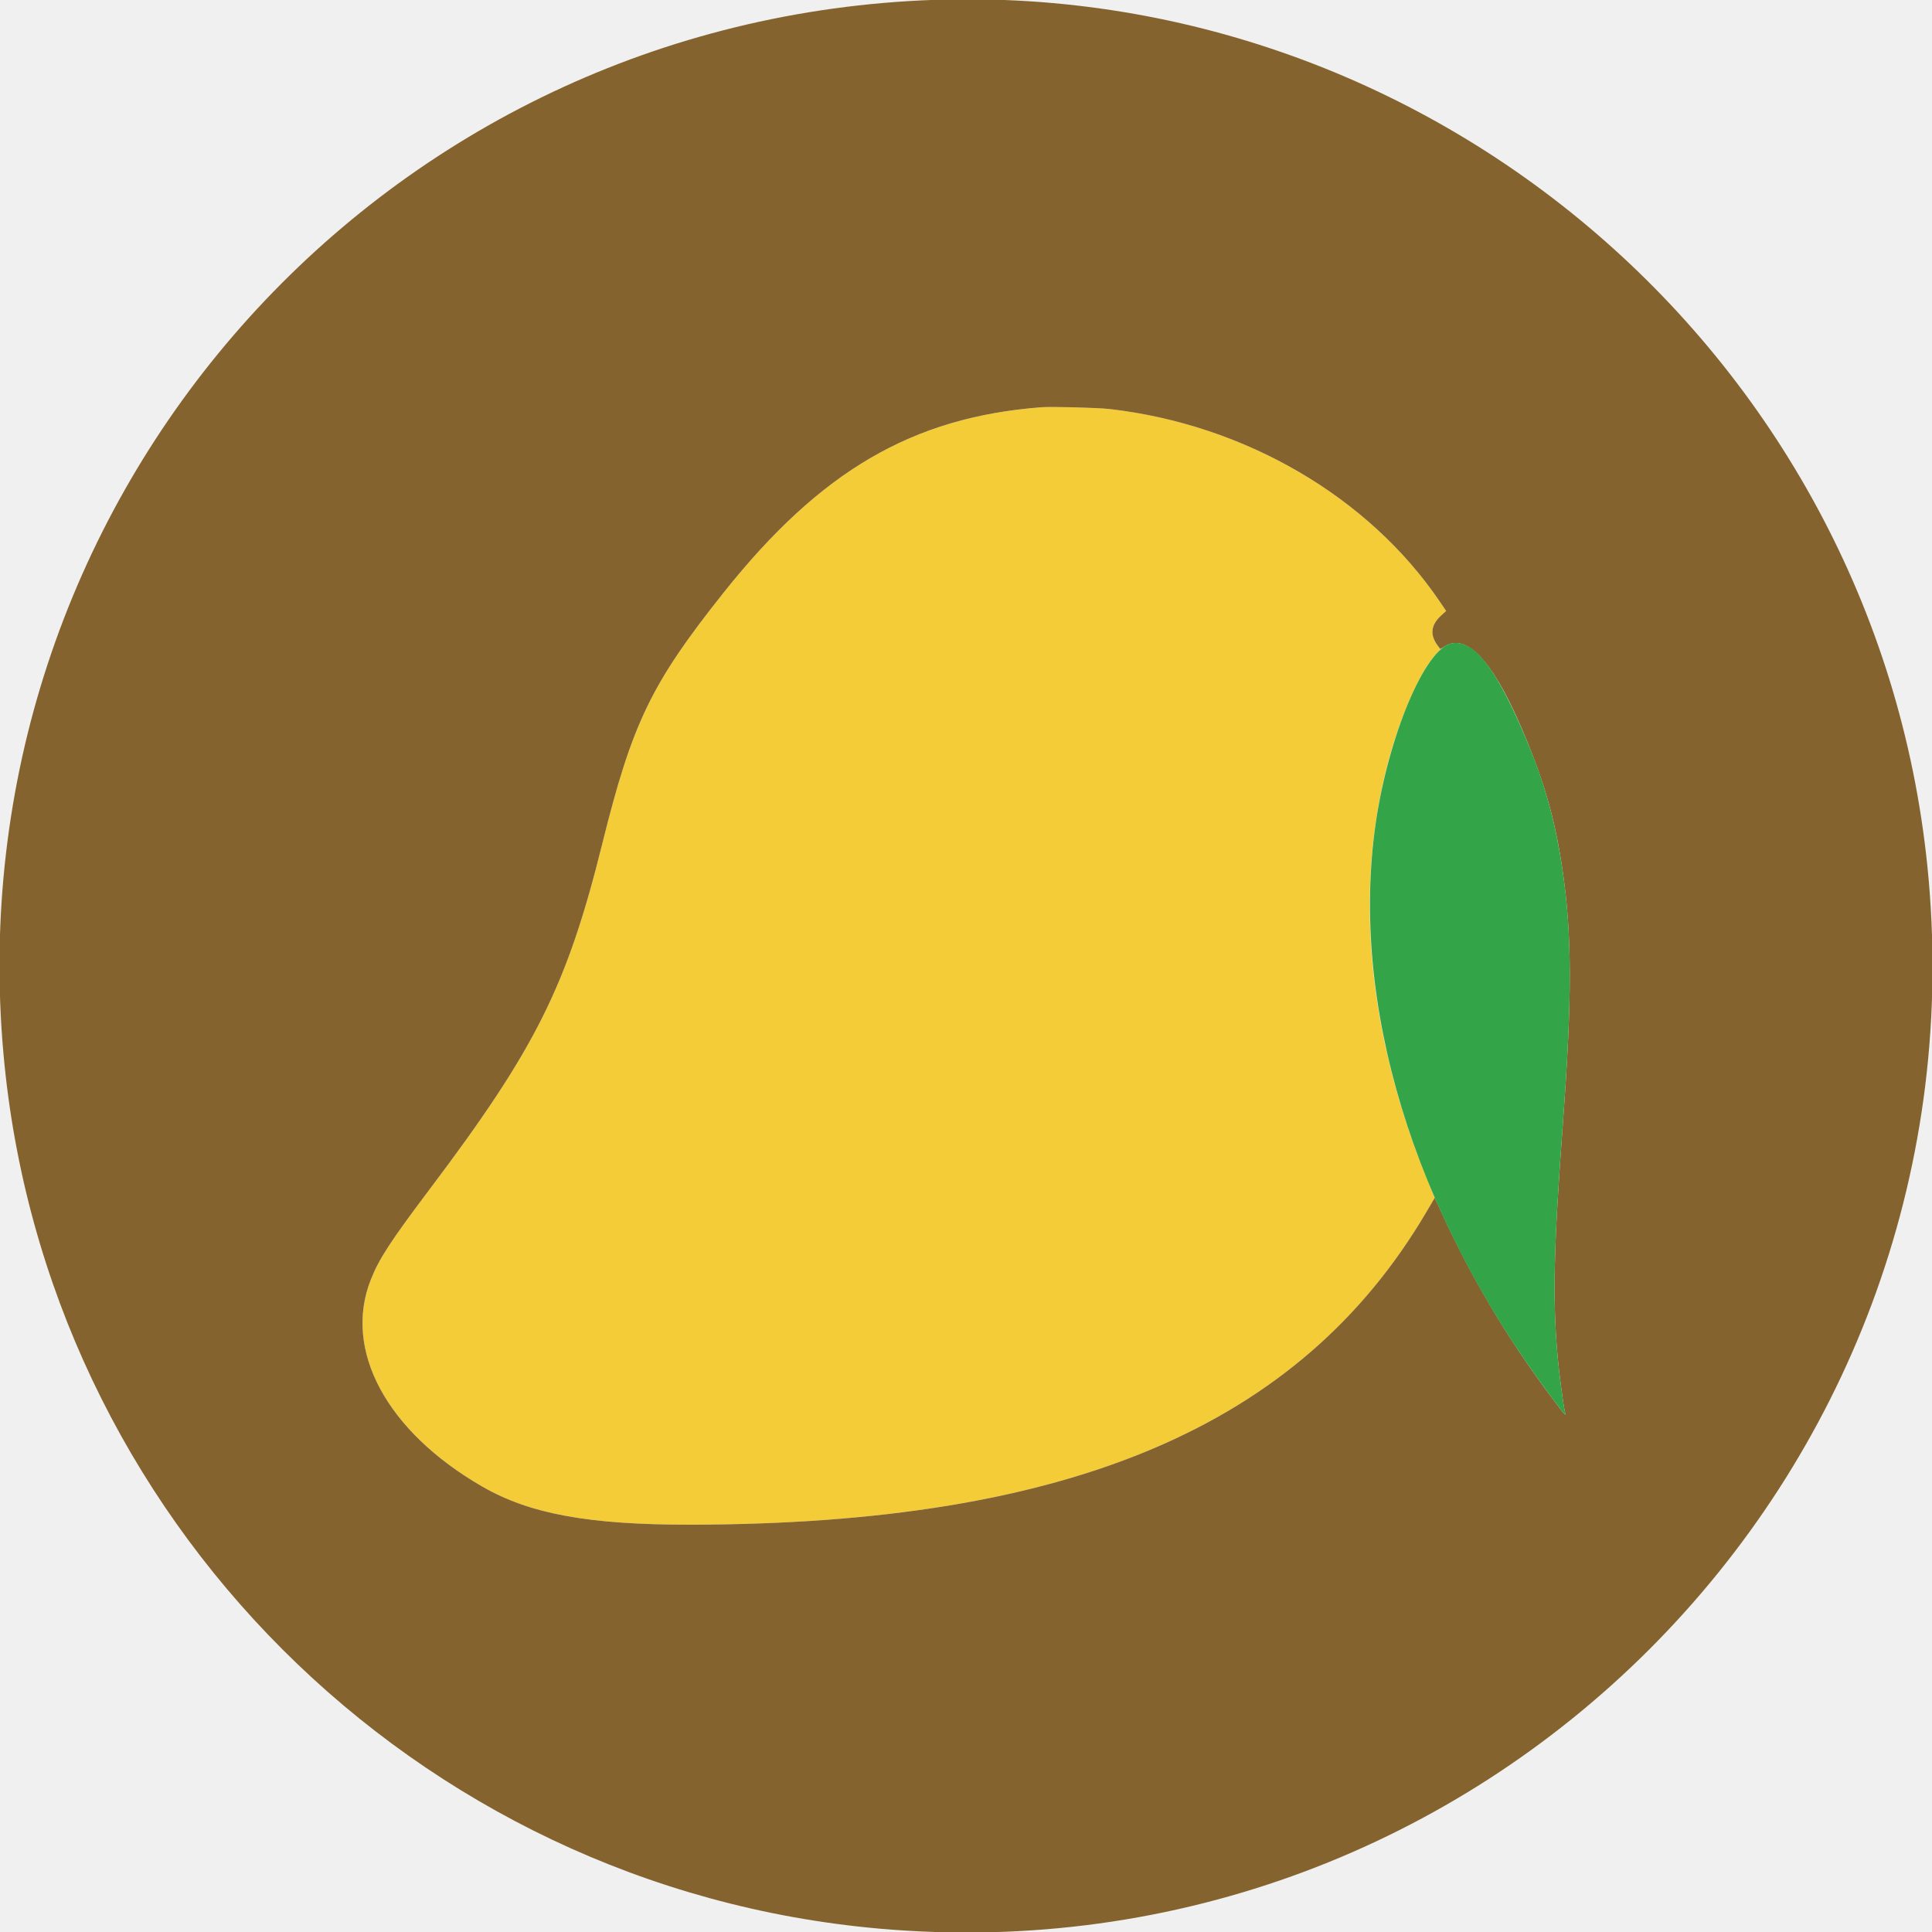
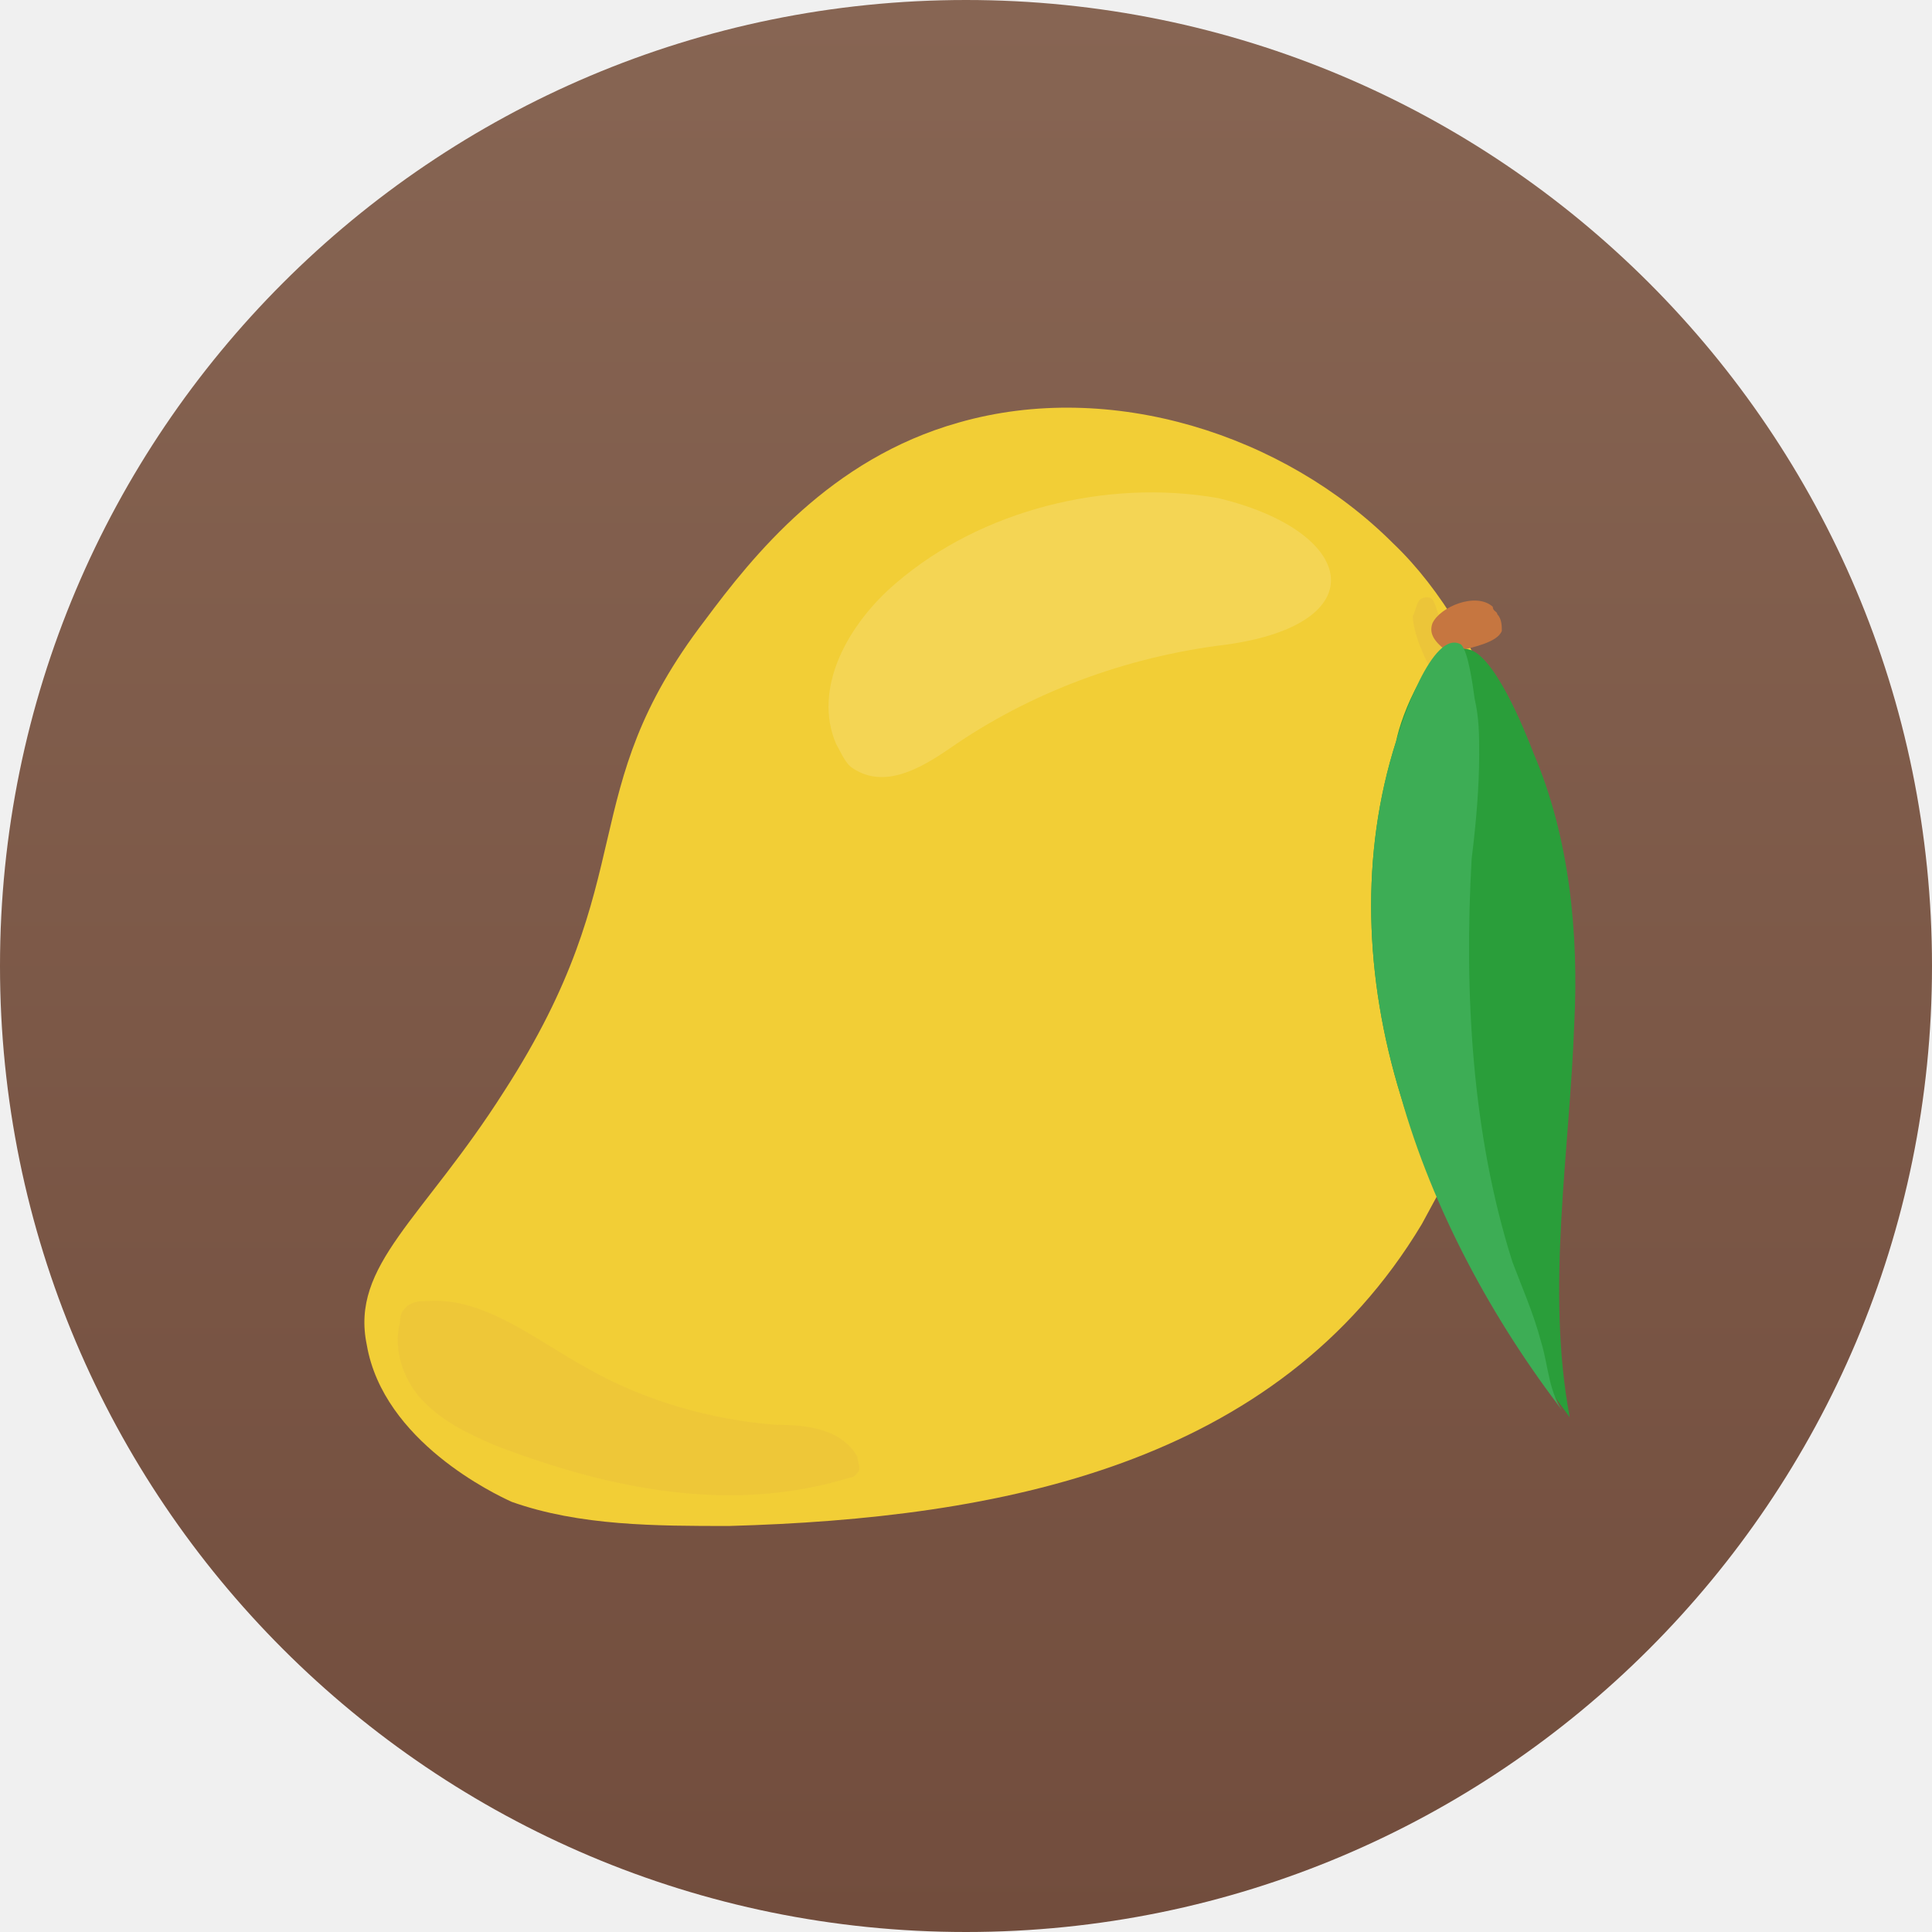
- <svg xmlns="http://www.w3.org/2000/svg" id="svg" version="1.1" width="400" height="400" viewBox="0, 0, 400,400">
-   <g id="svgg">
-     <path id="path0" d="M215.500 84.321 C 188.853 86.405,169.865 97.500,149.809 122.705 C 134.822 141.540,130.908 149.643,124.692 174.700 C 117.404 204.076,110.933 217.050,89.134 245.984 C 80.864 256.960,78.520 260.550,76.792 264.883 C 70.962 279.498,80.039 296.368,99.883 307.799 C 109.705 313.457,121.929 315.694,142.900 315.670 C 221.581 315.580,269.476 295.173,295.489 250.656 L 297.033 248.013 295.234 243.556 C 283.177 213.706,280.438 184.659,287.207 158.449 C 289.721 148.717,294.013 138.935,297.323 135.396 L 298.236 134.420 297.724 133.749 C 295.986 131.470,296.211 129.397,298.414 127.396 L 299.410 126.492 298.054 124.496 C 283.347 102.844,257.750 87.917,229.800 84.693 C 227.236 84.397,217.699 84.149,215.500 84.321 " stroke="none" fill="#f3cc37" fill-rule="evenodd" />
-     <path id="path1" d="M188.200 0.221 C 75.250 7.050,-9.345 105.357,0.710 218.100 C 9.277 314.160,85.840 390.723,181.900 399.290 C 306.482 410.401,410.401 306.482,399.290 181.900 C 389.715 74.534,295.812 -6.285,188.200 0.221 M229.800 84.693 C 257.750 87.917,283.347 102.844,298.054 124.496 L 299.410 126.492 298.414 127.396 C 296.218 129.390,295.987 131.471,297.709 133.729 L 298.205 134.380 299.162 133.786 C 303.486 131.098,308.779 136.529,314.484 149.509 C 319.419 160.735,321.867 169.011,323.475 179.900 C 325.479 193.475,325.510 206.445,323.600 232.300 C 321.648 258.725,321.421 268.900,322.511 281.100 C 322.806 284.397,323.641 290.699,323.987 292.241 C 324.234 293.341,324.287 293.400,320.672 288.550 C 311.997 276.911,304.464 264.205,298.496 251.143 L 297.054 247.986 295.252 251.043 C 269.154 295.315,221.381 315.580,142.900 315.670 C 121.929 315.694,109.705 313.457,99.883 307.799 C 80.039 296.368,70.962 279.498,76.792 264.883 C 78.520 260.550,80.864 256.960,89.134 245.984 C 110.933 217.050,117.404 204.076,124.692 174.700 C 130.908 149.643,134.822 141.540,149.809 122.705 C 169.865 97.500,188.853 86.405,215.500 84.321 C 217.699 84.149,227.236 84.397,229.800 84.693 " stroke="none" fill="#84632e" fill-rule="evenodd" />
-     <path id="path2" d="M300.472 133.209 C 295.017 134.354,287.418 152.459,284.818 170.500 C 279.459 207.700,292.561 250.837,320.672 288.550 C 324.287 293.400,324.234 293.341,323.987 292.241 C 323.641 290.699,322.806 284.397,322.511 281.100 C 321.421 268.900,321.648 258.725,323.600 232.300 C 325.510 206.445,325.479 193.475,323.475 179.900 C 322.132 170.806,320.023 162.941,316.815 155.060 C 310.201 138.812,305.258 132.204,300.472 133.209 " stroke="none" fill="#34a448" fill-rule="evenodd" />
+ <svg xmlns="http://www.w3.org/2000/svg" version="1.1" id="Layer_1" x="0px" y="0px" viewBox="0 0 128 128" style="enable-background:new 0 0 128 128;" xml:space="preserve">
+   <style type="text/css">
+ 	.st0{fill:url(#SVGID_1_);}
+ 	.st1{fill:#F2CE36;}
+ 	.st2{opacity:0.15;fill:#FFFFFF;enable-background:new    ;}
+ 	.st3{opacity:0.25;fill:#E2B440;enable-background:new    ;}
+ 	.st4{opacity:0.33;fill:#E2B440;enable-background:new    ;}
+ 	.st5{fill:#C67640;}
+ 	.st6{fill:#2A9E3A;}
+ 	.st7{fill:#3DAD55;}
+ </style>
+   <linearGradient id="SVGID_1_" gradientUnits="userSpaceOnUse" x1="64" y1="2" x2="64" y2="130" gradientTransform="matrix(1 0 0 -1 0 130)">
+     <stop offset="0" style="stop-color:#724D3D" />
+     <stop offset="1" style="stop-color:#876553" />
+   </linearGradient>
+   <circle class="st0" cx="64" cy="64" r="64" />
+   <g>
+     <path class="st1" d="M101.1,64.3c-1.1,5.9-4,11.5-6.9,16.8c-9.6,16-28,19.5-45.9,20c-4.8,0-9.9,0-14.4-1.6c-1.1-0.5-8.5-4-9.6-10.4   c-1.1-5.3,3.7-8.3,9.1-16.8c9.3-14.4,4.5-19.7,13.3-31.2c3.2-4.3,8.3-10.7,16.8-13.1c10.1-2.9,21.6,0.8,28.8,8   c6.4,6.1,10.4,17.9,9.1,26.4C101.3,63.2,101.3,63.7,101.1,64.3z" />
+     <path class="st2" d="M81.3,42.7c-6.7,0.8-13.1,3.2-18.4,6.9c-1.9,1.3-4.3,2.7-6.4,1.3c-0.5-0.3-0.8-1.1-1.1-1.6   c-1.6-3.7,0.8-8,4-10.7c5.6-4.8,13.9-6.9,21.3-5.6C89.9,35.2,91.2,41.3,81.3,42.7z" />
+     <path class="st3" d="M56.3,97.9c0.3,0,0.5-0.3,0.5-0.3c0.3-0.3,0-0.8,0-1.1c-1.1-1.9-3.5-2.1-5.3-2.1c-4.3-0.3-8.8-1.6-12.5-3.7   c-3.5-1.9-6.9-4.8-10.7-4.5c-0.5,0-0.8,0-1.3,0.3c-0.3,0.3-0.5,0.5-0.5,1.1c-0.5,1.9,0.3,4,1.6,5.3c1.3,1.3,2.9,2.1,4.8,2.9   C40.5,98.7,48.5,100.3,56.3,97.9z" />
+     <path class="st4" d="M94.1,39.7c-0.3,0.3-0.3,0.8-0.5,1.1c0,1.1,0.8,2.9,1.3,3.7c0.3,0.5,1.1,1.1,1.6,1.1h0.3l0.3-0.3   c0.3-1.6-1.1-2.7-1.6-4.3c-0.3-0.3-0.3-0.8-0.5-1.1C94.9,39.5,94.4,39.5,94.1,39.7z" />
+     <path class="st5" d="M94.9,41.3c0.5-1.1,2.9-2.1,4-1.1c0,0.3,0.3,0.3,0.3,0.5c0.3,0.3,0.3,0.8,0.3,1.1c-0.3,0.8-2.1,1.1-2.7,1.3   c-0.3,0-0.3,0.3-0.5,0.3c-0.3,0-0.5-0.3-0.5-0.3C94.9,42.4,94.7,41.9,94.9,41.3z" />
+     <g>
+       <path class="st6" d="M92.5,49.1c-2.4,7.5-2.1,15.7,0.3,23.5s6.4,14.9,11.2,21.3c-1.6-8.5,0-17.6,0.3-26.1    c0.3-5.9-0.3-12.3-2.7-17.9c-0.5-1.3-2.7-6.9-4.5-6.9C94.7,42.4,92.8,47.5,92.5,49.1z" />
+       <path class="st7" d="M96.8,42.7c-1.9-1.1-4,5.3-4.3,6.4c-2.4,7.5-2.1,15.7,0.3,23.5c2.1,7.5,6.1,14.9,10.9,21.1    c-1.1-1.3-1.1-3.2-1.6-4.8c-0.5-1.9-1.3-3.7-1.9-5.3c-2.7-8.5-3.2-17.9-2.7-26.7c0.3-2.4,0.5-4.8,0.5-6.9c0-1.3,0-2.4-0.3-3.7    C97.6,45.6,97.3,43.2,96.8,42.7L96.8,42.7z" />
+     </g>
  </g>
</svg>
